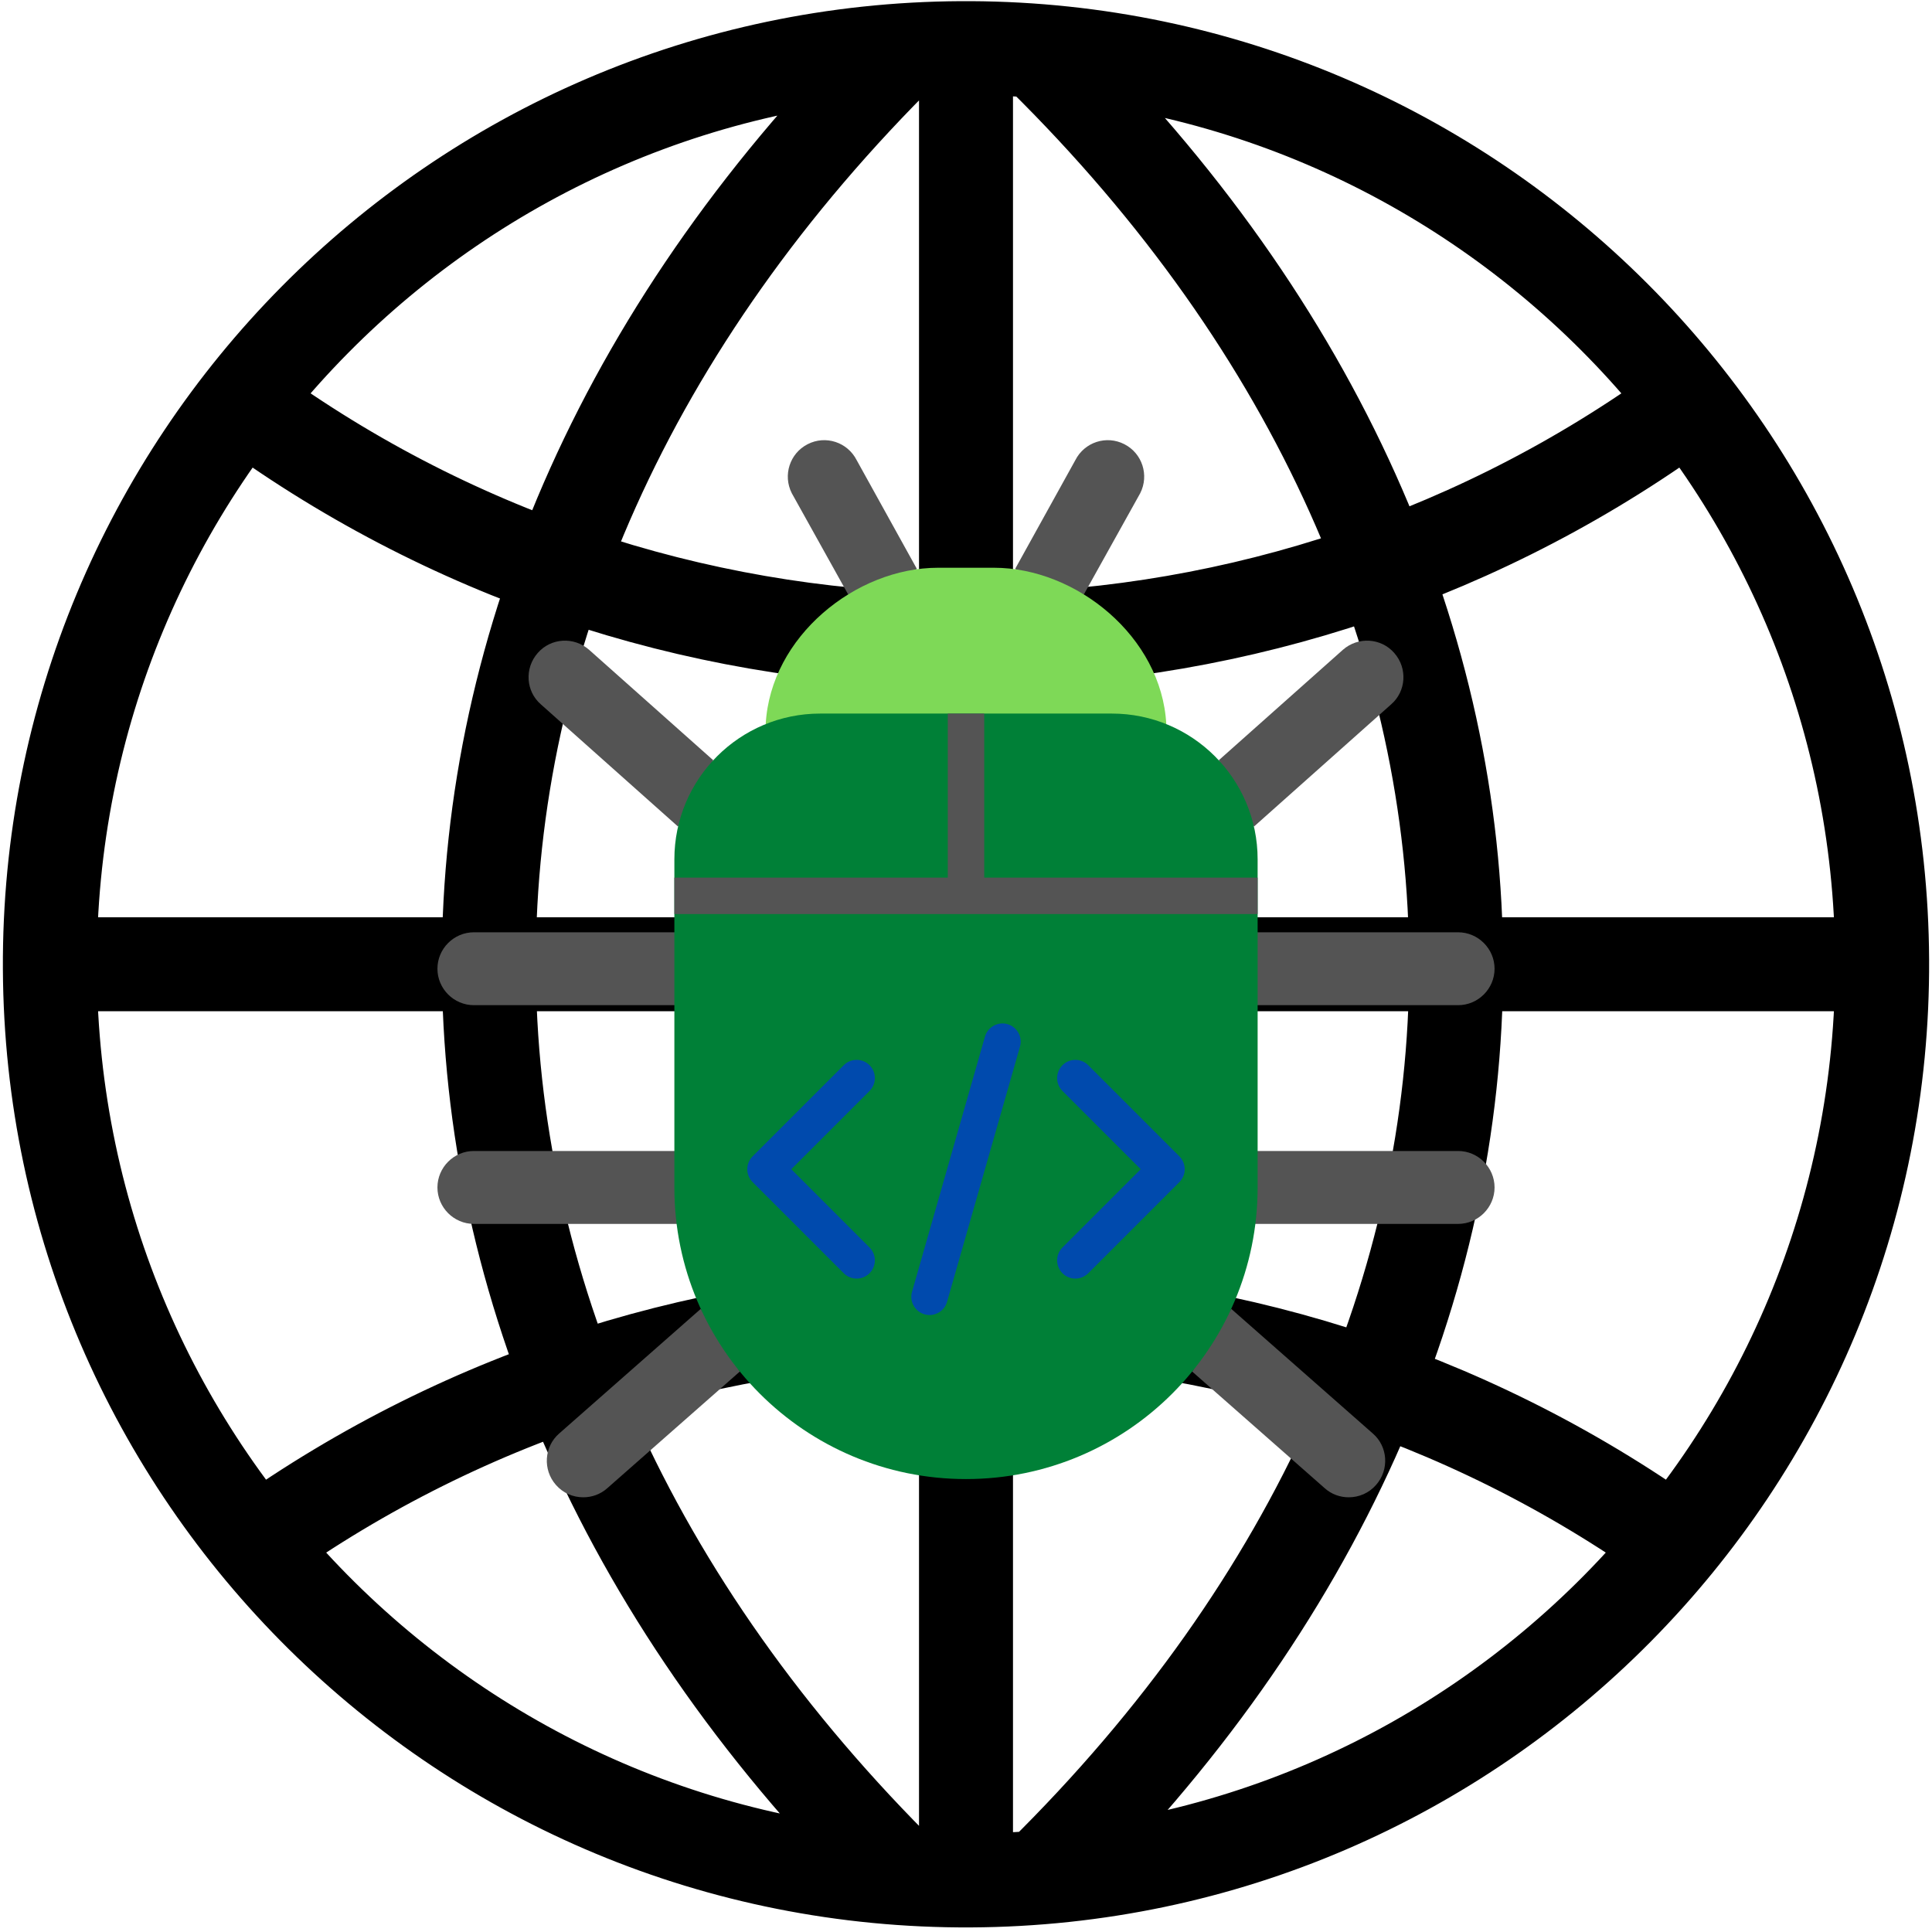
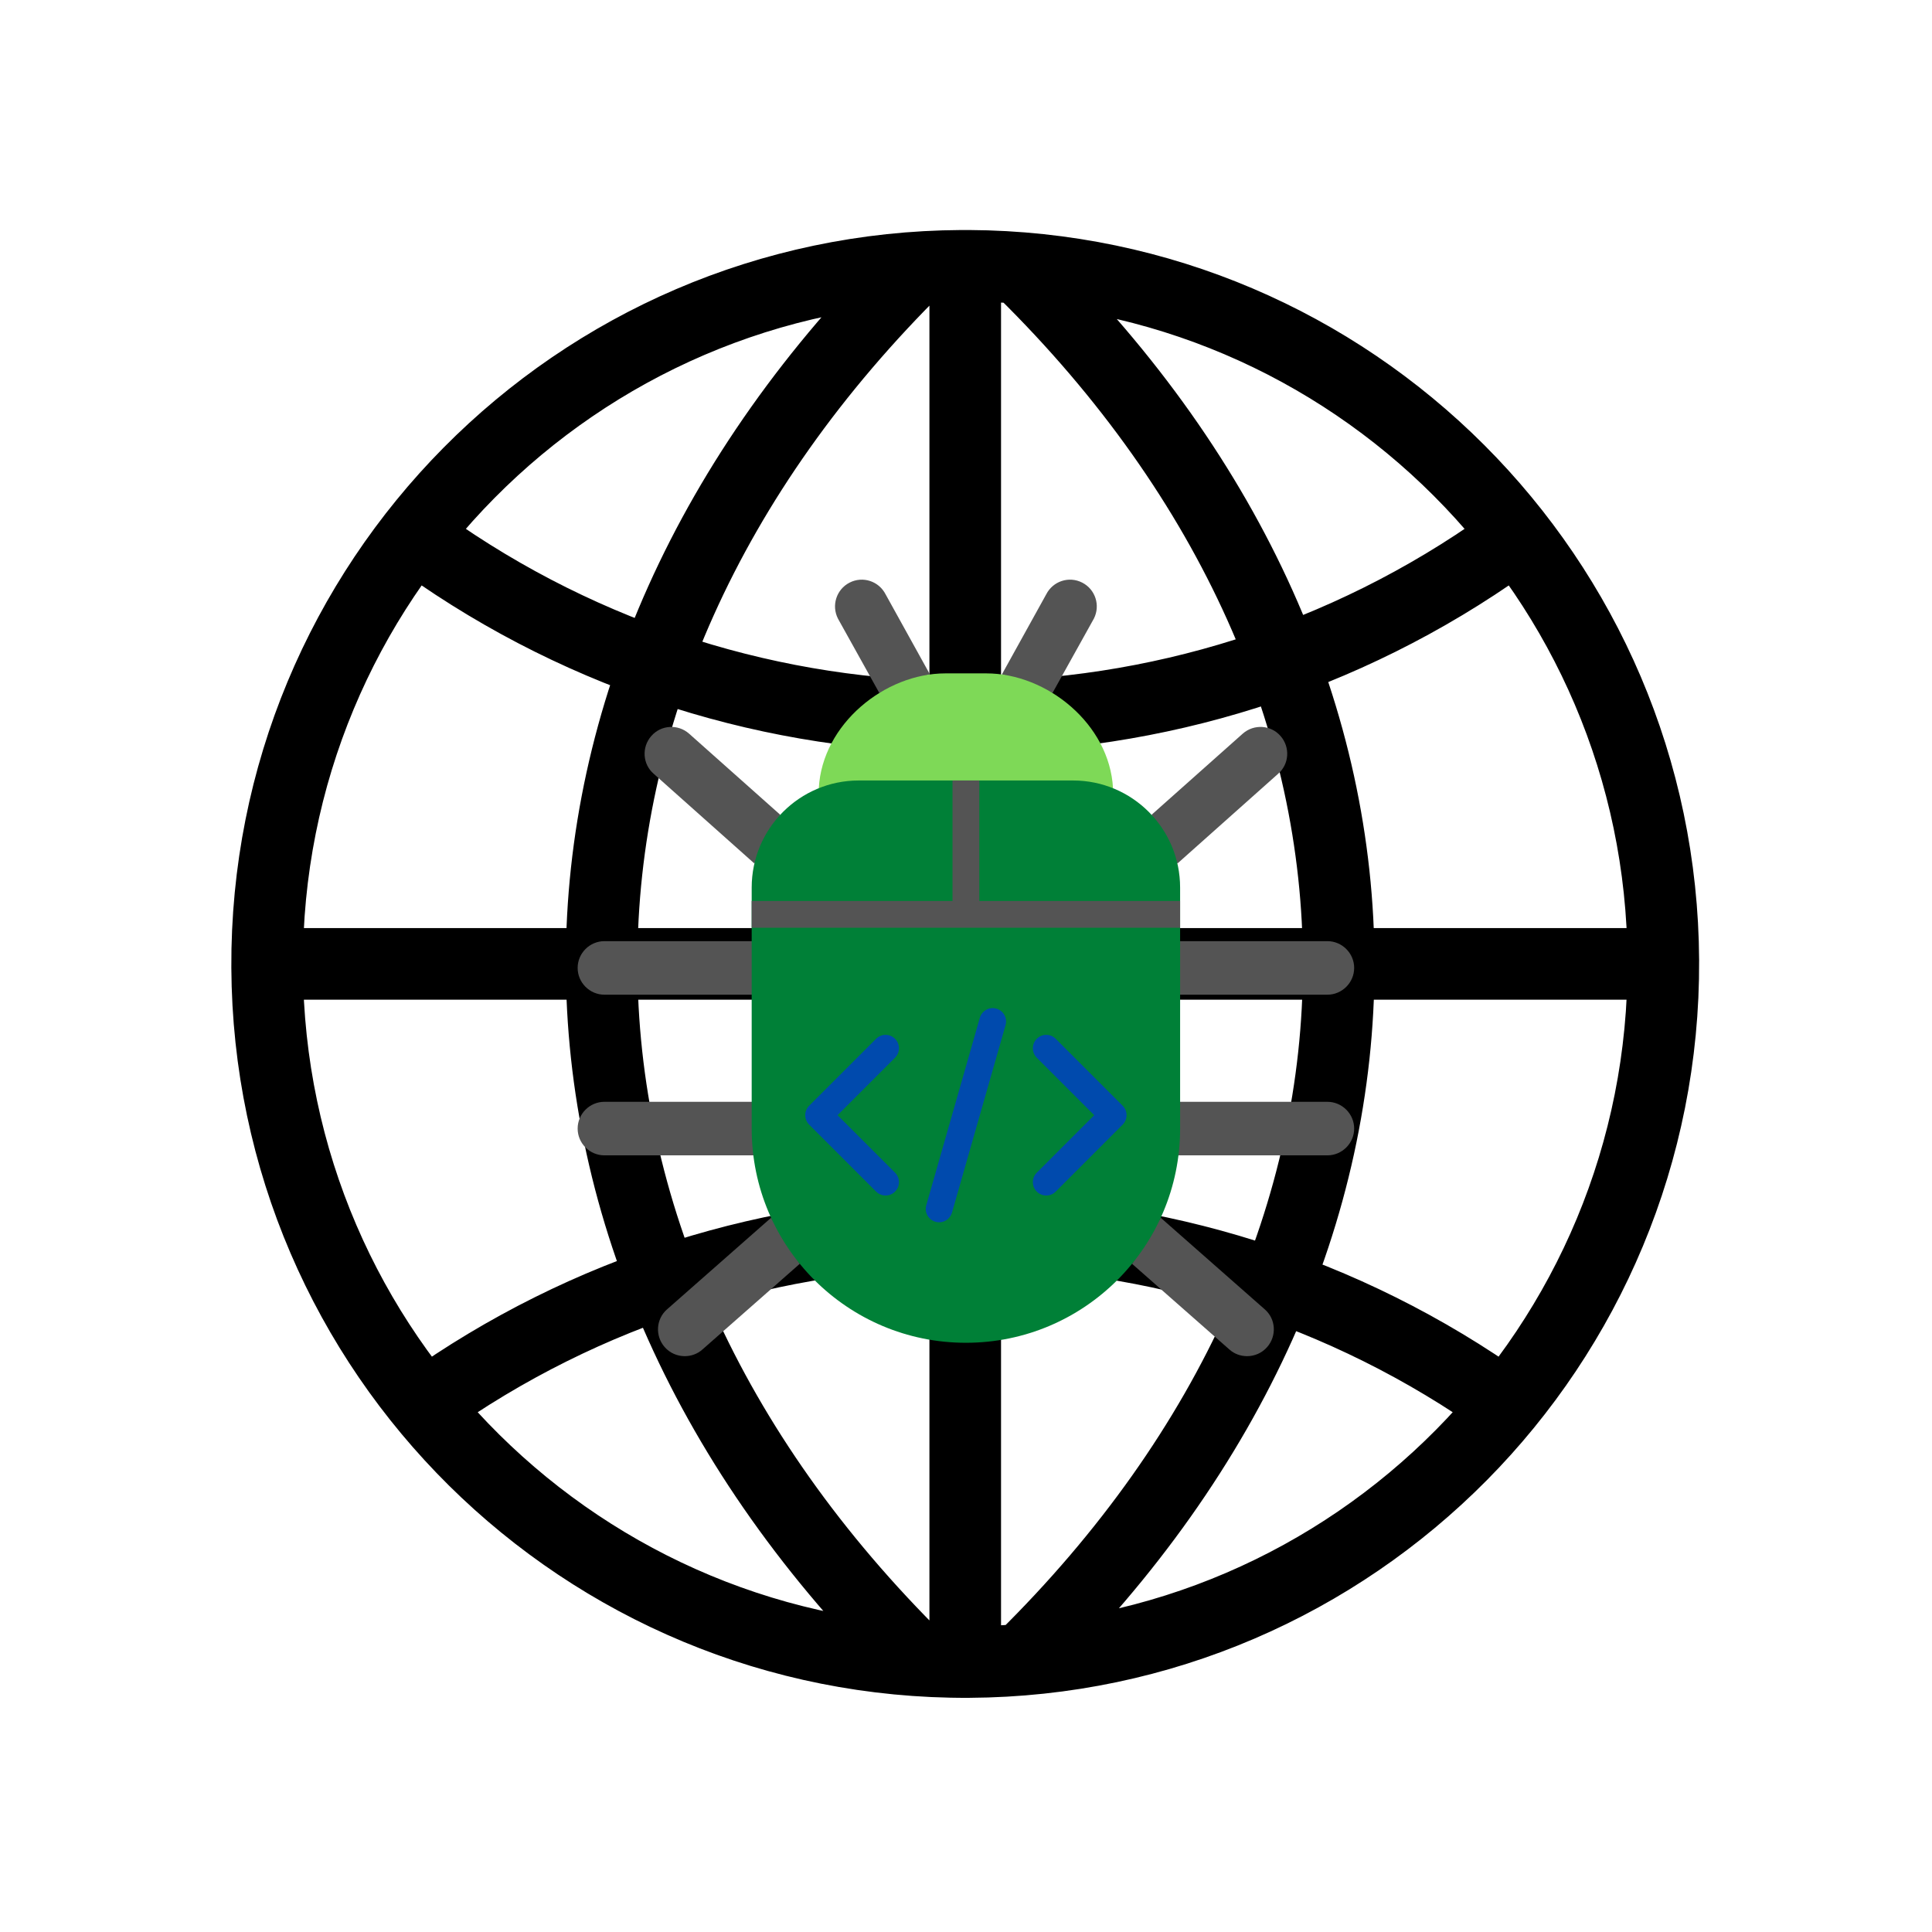
<svg xmlns="http://www.w3.org/2000/svg" width="500" zoomAndPan="magnify" viewBox="0 0 375 375" height="500" preserveAspectRatio="xMidYMid meet" version="1.0">
  <defs>
    <clipPath id="id1">
-       <path d="M 106 254 L 144 254 L 144 290.625 L 106 290.625 Z M 106 254 " clip-rule="nonzero" />
+       <path d="M 44.477 44.477 L 330.227 44.477 L 330.227 330.227 L 44.477 330.227 Z M 44.477 44.477 " clip-rule="nonzero" />
    </clipPath>
    <clipPath id="id2">
-       <path d="M 231 254 L 269 254 L 269 290.625 L 231 290.625 Z M 231 254 " clip-rule="nonzero" />
+       <path d="M 127 236 L 156 236 L 156 263.23 L 127 263.23 Z M 127 236 " clip-rule="nonzero" />
    </clipPath>
    <clipPath id="id3">
-       <path d="M 84.375 180 L 135 180 L 135 196 L 84.375 196 Z M 84.375 180 " clip-rule="nonzero" />
-     </clipPath>
-     <clipPath id="id4">
-       <path d="M 240 180 L 290.625 180 L 290.625 196 L 240 196 Z M 240 180 " clip-rule="nonzero" />
-     </clipPath>
-     <clipPath id="id5">
-       <path d="M 84.375 223 L 135 223 L 135 238 L 84.375 238 Z M 84.375 223 " clip-rule="nonzero" />
-     </clipPath>
-     <clipPath id="id6">
-       <path d="M 240 223 L 290.625 223 L 290.625 238 L 240 238 Z M 240 223 " clip-rule="nonzero" />
+       <path d="M 219 236 L 248 236 L 248 263.23 L 219 263.23 Z M 219 236 " clip-rule="nonzero" />
    </clipPath>
  </defs>
-   <path stroke-linecap="butt" transform="matrix(5.990415, 0, 0, 5.990415, -189.8962, -98.54233)" fill="none" stroke-linejoin="miter" d="M 65.466 18.262 C 83.353 35.898 83.353 59.575 65.466 77.209 M 40.013 66.452 C 53.767 56.639 72.232 56.639 85.987 66.452 M 61.047 17.979 C 43.036 35.736 43.036 59.578 61.047 77.335 M 62.847 18.01 C 46.453 18.094 33.231 31.452 33.316 47.846 C 33.399 64.242 46.758 77.462 63.153 77.379 C 79.546 77.294 92.769 63.937 92.684 47.542 C 92.601 31.267 79.428 18.094 63.153 18.01 Z M 63 18.01 L 63 77.379 M 92.685 47.694 L 33.315 47.694 M 40.013 29.834 C 53.767 39.646 72.232 39.646 85.987 29.834 " stroke="#000000" stroke-width="3.045" stroke-opacity="1" stroke-miterlimit="4" />
-   <path fill="#545454" d="M 131.602 160.434 L 105 136.734 C 102.055 134.191 101.777 129.699 104.363 126.758 C 106.906 123.812 111.398 123.535 114.34 126.121 L 138.43 147.555 L 131.602 160.434 " fill-opacity="1" fill-rule="nonzero" />
-   <path fill="#545454" d="M 236.574 147.555 L 260.66 126.121 C 263.602 123.535 268.094 123.812 270.637 126.758 C 273.223 129.699 272.945 134.191 270 136.734 L 243.398 160.434 L 236.574 147.555 " fill-opacity="1" fill-rule="nonzero" />
  <g clip-path="url(#id1)">
-     <path fill="#545454" d="M 136.023 254.047 L 108.535 278.242 C 105.605 280.785 105.316 285.277 107.902 288.219 C 109.281 289.809 111.23 290.625 113.207 290.625 C 114.867 290.625 116.539 290.059 117.879 288.855 L 143.598 266.219 L 136.023 254.047 " fill-opacity="1" fill-rule="nonzero" />
+     <path stroke-linecap="butt" transform="matrix(4.564696, 0, 0, 4.564696, -100.2256, -30.61401)" fill="none" stroke-linejoin="miter" d="M 65.466 18.262 C 83.353 35.898 83.353 59.575 65.466 77.209 M 40.013 66.452 C 53.767 56.639 72.232 56.639 85.987 66.452 M 61.047 17.979 C 43.036 35.736 43.036 59.578 61.047 77.335 M 62.847 18.01 C 46.453 18.094 33.231 31.452 33.316 47.846 C 33.399 64.242 46.758 77.462 63.153 77.379 C 79.546 77.294 92.769 63.937 92.684 47.542 C 92.601 31.267 79.428 18.094 63.153 18.01 Z M 63 18.01 L 63 77.379 M 92.685 47.694 L 33.315 47.694 M 40.013 29.834 C 53.767 39.646 72.232 39.646 85.987 29.834 " stroke="#000000" stroke-width="3.045" stroke-opacity="1" stroke-miterlimit="4" />
  </g>
+   <path fill="#545454" d="M 146.422 167.602 L 126.883 150.191 C 124.719 148.324 124.516 145.023 126.414 142.863 C 128.281 140.699 131.582 140.496 133.742 142.395 L 151.438 158.141 L 146.422 167.602 " fill-opacity="1" fill-rule="nonzero" />
+   <path fill="#545454" d="M 223.527 158.141 L 241.223 142.395 C 243.383 140.496 246.684 140.699 248.551 142.863 C 250.449 145.023 250.246 148.324 248.082 150.191 L 228.543 167.602 L 223.527 158.141 " fill-opacity="1" fill-rule="nonzero" />
  <g clip-path="url(#id2)">
-     <path fill="#545454" d="M 231.402 266.219 L 257.121 288.855 C 258.461 290.059 260.133 290.625 261.793 290.625 C 263.77 290.625 265.719 289.809 267.098 288.219 C 269.684 285.277 269.406 280.785 266.465 278.242 L 238.977 254.047 L 231.402 266.219 " fill-opacity="1" fill-rule="nonzero" />
+     <path fill="#545454" d="M 149.672 236.363 L 129.48 254.137 C 127.328 256.004 127.113 259.305 129.012 261.465 C 130.027 262.633 131.461 263.23 132.91 263.23 C 134.129 263.23 135.355 262.816 136.344 261.934 L 155.234 245.305 L 149.672 236.363 " fill-opacity="1" fill-rule="nonzero" />
  </g>
  <g clip-path="url(#id3)">
-     <path fill="#545454" d="M 134.434 195.105 L 91.98 195.105 C 88.086 195.105 84.906 191.914 84.906 188.031 C 84.906 184.148 88.086 180.957 91.98 180.957 L 134.434 180.957 L 134.434 195.105 " fill-opacity="1" fill-rule="nonzero" />
+     <path fill="#545454" d="M 219.73 245.305 L 238.621 261.934 C 239.605 262.816 240.836 263.23 242.055 263.23 C 243.504 263.23 244.938 262.633 245.953 261.465 C 247.848 259.305 247.645 256.004 245.484 254.137 L 225.293 236.363 L 219.73 245.305 " fill-opacity="1" fill-rule="nonzero" />
  </g>
-   <g clip-path="url(#id4)">
-     <path fill="#545454" d="M 240.566 195.105 L 283.02 195.105 C 286.902 195.105 290.094 191.914 290.094 188.031 C 290.094 184.148 286.902 180.957 283.02 180.957 L 240.566 180.957 L 240.566 195.105 " fill-opacity="1" fill-rule="nonzero" />
-   </g>
-   <g clip-path="url(#id5)">
-     <path fill="#545454" d="M 134.434 223.406 L 91.98 223.406 C 88.086 223.406 84.906 226.602 84.906 230.484 C 84.906 234.367 88.086 237.559 91.98 237.559 L 134.891 237.559 L 134.434 223.406 " fill-opacity="1" fill-rule="nonzero" />
-   </g>
-   <g clip-path="url(#id6)">
-     <path fill="#545454" d="M 240.566 223.406 L 283.02 223.406 C 286.902 223.406 290.094 226.602 290.094 230.484 C 290.094 234.367 286.902 237.559 283.02 237.559 L 240.137 237.559 L 240.566 223.406 " fill-opacity="1" fill-rule="nonzero" />
-   </g>
-   <path fill="#545454" d="M 197.023 110.449 L 208.727 89.305 C 210.496 85.836 214.738 84.414 218.246 86.223 C 221.703 87.992 223.086 92.234 221.316 95.73 L 210.383 115.367 L 197.023 110.449 " fill-opacity="1" fill-rule="nonzero" />
-   <path fill="#545454" d="M 164.617 115.367 L 153.684 95.73 C 151.914 92.234 153.297 87.992 156.754 86.223 C 160.262 84.414 164.504 85.836 166.273 89.305 L 177.98 110.449 L 164.617 115.367 " fill-opacity="1" fill-rule="nonzero" />
-   <path fill="#7ed957" d="M 148.625 140.562 C 149.539 123.578 166.094 110.199 182.082 110.199 L 192.918 110.199 C 208.906 110.199 225.461 123.578 226.375 140.562 L 148.625 140.562 " fill-opacity="1" fill-rule="nonzero" />
-   <path fill="#008037" d="M 187.5 287.086 C 156.242 287.086 130.895 261.742 130.895 230.484 L 130.895 166.805 C 130.895 151.176 143.57 138.504 159.199 138.504 L 215.801 138.504 C 231.43 138.504 244.105 151.176 244.105 166.805 L 244.105 230.484 C 244.105 261.742 218.758 287.086 187.5 287.086 " fill-opacity="1" fill-rule="nonzero" />
-   <path fill="#545454" d="M 191.039 170.344 L 191.039 138.504 L 183.961 138.504 L 183.961 170.344 L 130.895 170.344 L 130.895 177.418 L 244.105 177.418 L 244.105 170.344 L 191.039 170.344 " fill-opacity="1" fill-rule="nonzero" />
-   <path fill="#004aad" d="M 166.273 248.172 C 165.363 248.172 164.465 247.828 163.773 247.137 L 146.082 229.445 C 144.703 228.066 144.703 225.828 146.082 224.445 L 163.773 206.754 C 165.152 205.375 167.395 205.375 168.773 206.754 C 170.156 208.137 170.156 210.375 168.773 211.758 L 153.586 226.945 L 168.773 242.133 C 170.156 243.516 170.156 245.754 168.773 247.137 C 168.082 247.828 167.188 248.172 166.273 248.172 " fill-opacity="1" fill-rule="nonzero" />
-   <path fill="#004aad" d="M 208.727 248.172 C 207.812 248.172 206.918 247.828 206.227 247.137 C 204.844 245.754 204.844 243.516 206.227 242.133 L 221.414 226.945 L 206.227 211.758 C 204.844 210.375 204.844 208.137 206.227 206.754 C 207.605 205.375 209.848 205.375 211.227 206.754 L 228.918 224.445 C 230.297 225.828 230.297 228.066 228.918 229.445 L 211.227 247.137 C 210.535 247.828 209.637 248.172 208.727 248.172 " fill-opacity="1" fill-rule="nonzero" />
-   <path fill="#004aad" d="M 180.426 255.246 C 180.105 255.246 179.773 255.207 179.457 255.109 C 177.578 254.57 176.484 252.621 177.023 250.742 L 191.176 201.215 C 191.715 199.336 193.676 198.258 195.543 198.781 C 197.422 199.32 198.516 201.27 197.977 203.148 L 183.824 252.676 C 183.383 254.238 181.957 255.246 180.426 255.246 " fill-opacity="1" fill-rule="nonzero" />
+   <path fill="#545454" d="M 148.504 193.07 L 117.32 193.07 C 114.457 193.07 112.121 190.723 112.121 187.871 C 112.121 185.02 114.457 182.676 117.32 182.676 L 148.504 182.676 L 148.504 193.07 " fill-opacity="1" fill-rule="nonzero" />
+   <path fill="#545454" d="M 226.461 193.07 L 257.645 193.07 C 260.496 193.07 262.844 190.723 262.844 187.871 C 262.844 185.02 260.496 182.676 257.645 182.676 L 226.461 182.676 L 226.461 193.07 " fill-opacity="1" fill-rule="nonzero" />
+   <path fill="#545454" d="M 148.504 213.859 L 117.32 213.859 C 114.457 213.859 112.121 216.203 112.121 219.055 C 112.121 221.906 114.457 224.254 117.32 224.254 L 148.836 224.254 L 148.504 213.859 " fill-opacity="1" fill-rule="nonzero" />
+   <path fill="#545454" d="M 226.461 213.859 L 257.645 213.859 C 260.496 213.859 262.844 216.203 262.844 219.055 C 262.844 221.906 260.496 224.254 257.645 224.254 L 226.148 224.254 L 226.461 213.859 " fill-opacity="1" fill-rule="nonzero" />
+   <path fill="#545454" d="M 194.477 130.883 L 203.074 115.355 C 204.375 112.805 207.488 111.762 210.066 113.09 C 212.605 114.391 213.621 117.508 212.32 120.074 L 204.293 134.5 L 194.477 130.883 " fill-opacity="1" fill-rule="nonzero" />
+   <path fill="#545454" d="M 170.672 134.5 L 162.645 120.074 C 161.344 117.508 162.359 114.391 164.895 113.09 C 167.477 111.762 170.59 112.805 171.891 115.355 L 180.488 130.883 L 170.672 134.5 " fill-opacity="1" fill-rule="nonzero" />
+   <path fill="#7ed957" d="M 158.926 153.004 C 159.598 140.527 171.758 130.703 183.504 130.703 L 191.461 130.703 C 203.207 130.703 215.367 140.527 216.035 153.004 L 158.926 153.004 " fill-opacity="1" fill-rule="nonzero" />
+   <path fill="#008037" d="M 187.48 260.633 C 164.52 260.633 145.902 242.016 145.902 219.055 L 145.902 172.281 C 145.902 160.801 155.211 151.492 166.691 151.492 L 208.27 151.492 C 219.75 151.492 229.059 160.801 229.059 172.281 L 229.059 219.055 C 229.059 242.016 210.445 260.633 187.48 260.633 " fill-opacity="1" fill-rule="nonzero" />
+   <path fill="#545454" d="M 190.082 174.879 L 190.082 151.492 L 184.883 151.492 L 184.883 174.879 L 145.902 174.879 L 145.902 180.074 L 229.059 180.074 L 229.059 174.879 L 190.082 174.879 " fill-opacity="1" fill-rule="nonzero" />
+   <path fill="#004aad" d="M 171.891 232.047 C 171.219 232.047 170.559 231.793 170.055 231.289 L 157.059 218.293 C 156.043 217.277 156.043 215.633 157.059 214.621 L 170.055 201.625 C 171.066 200.609 172.711 200.609 173.727 201.625 C 174.742 202.641 174.742 204.285 173.727 205.301 L 162.57 216.457 L 173.727 227.613 C 174.742 228.629 174.742 230.273 173.727 231.289 C 173.219 231.793 172.559 232.047 171.891 232.047 " fill-opacity="1" fill-rule="nonzero" />
+   <path fill="#004aad" d="M 203.074 232.047 C 202.402 232.047 201.742 231.793 201.238 231.289 C 200.223 230.273 200.223 228.629 201.238 227.613 L 212.391 216.457 L 201.238 205.301 C 200.223 204.285 200.223 202.641 201.238 201.625 C 202.25 200.609 203.895 200.609 204.91 201.625 L 217.902 214.621 C 218.918 215.633 218.918 217.277 217.902 218.293 L 204.91 231.289 C 204.402 231.793 203.742 232.047 203.074 232.047 " fill-opacity="1" fill-rule="nonzero" />
+   <path fill="#004aad" d="M 182.285 237.246 C 182.051 237.246 181.809 237.215 181.574 237.145 C 180.195 236.75 179.391 235.316 179.789 233.938 L 190.184 197.555 C 190.578 196.176 192.02 195.383 193.391 195.77 C 194.77 196.164 195.574 197.598 195.176 198.977 L 184.781 235.359 C 184.457 236.504 183.41 237.246 182.285 237.246 " fill-opacity="1" fill-rule="nonzero" />
</svg>
